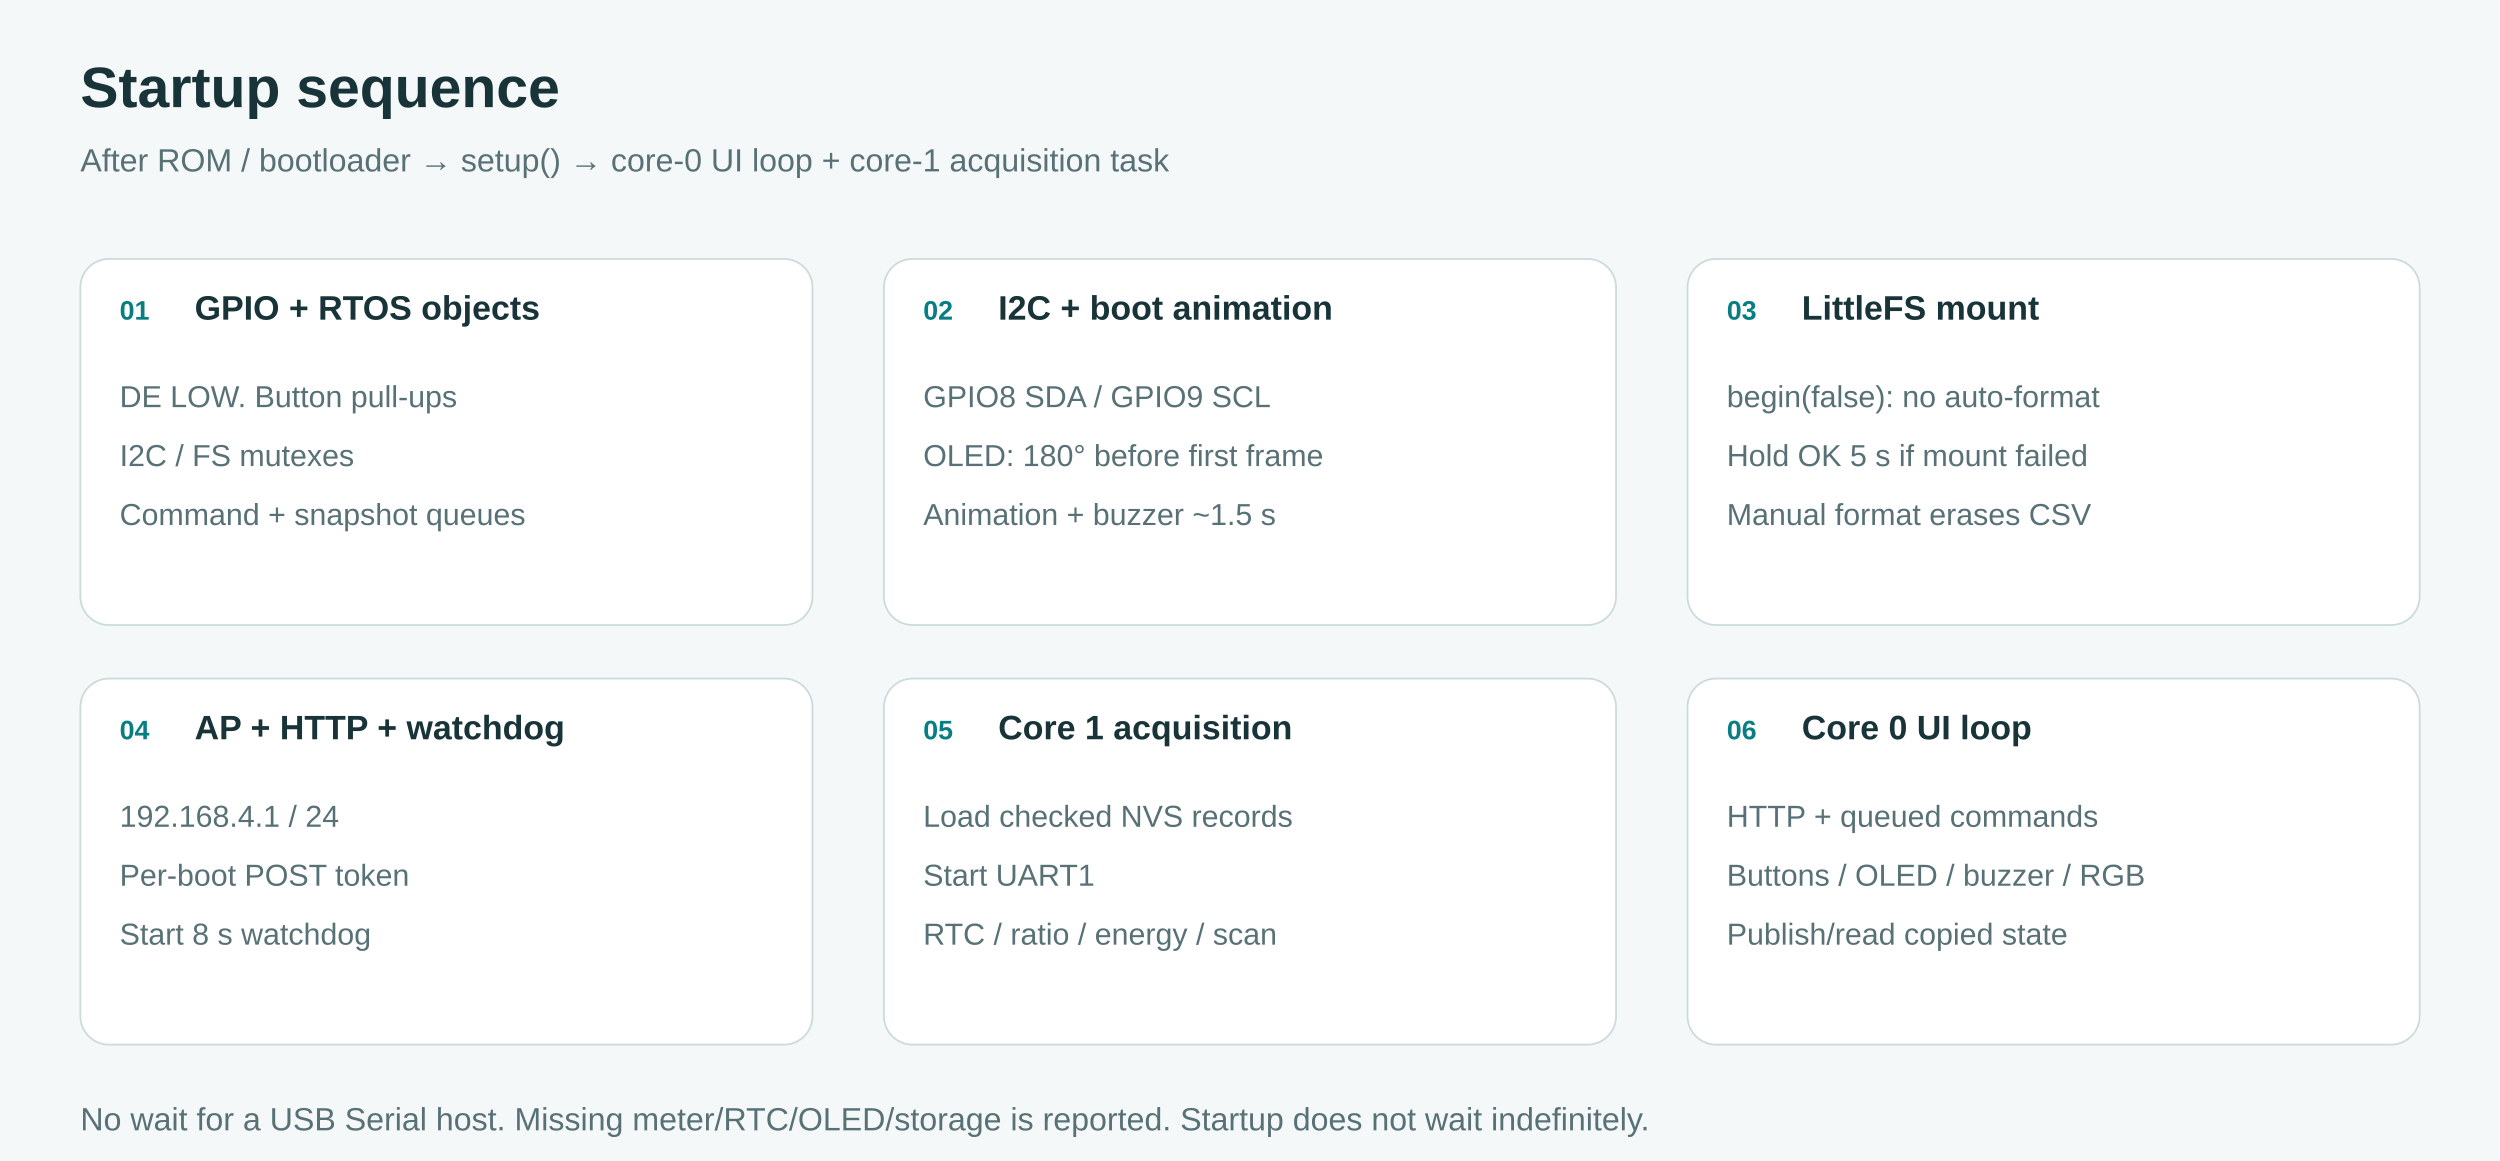
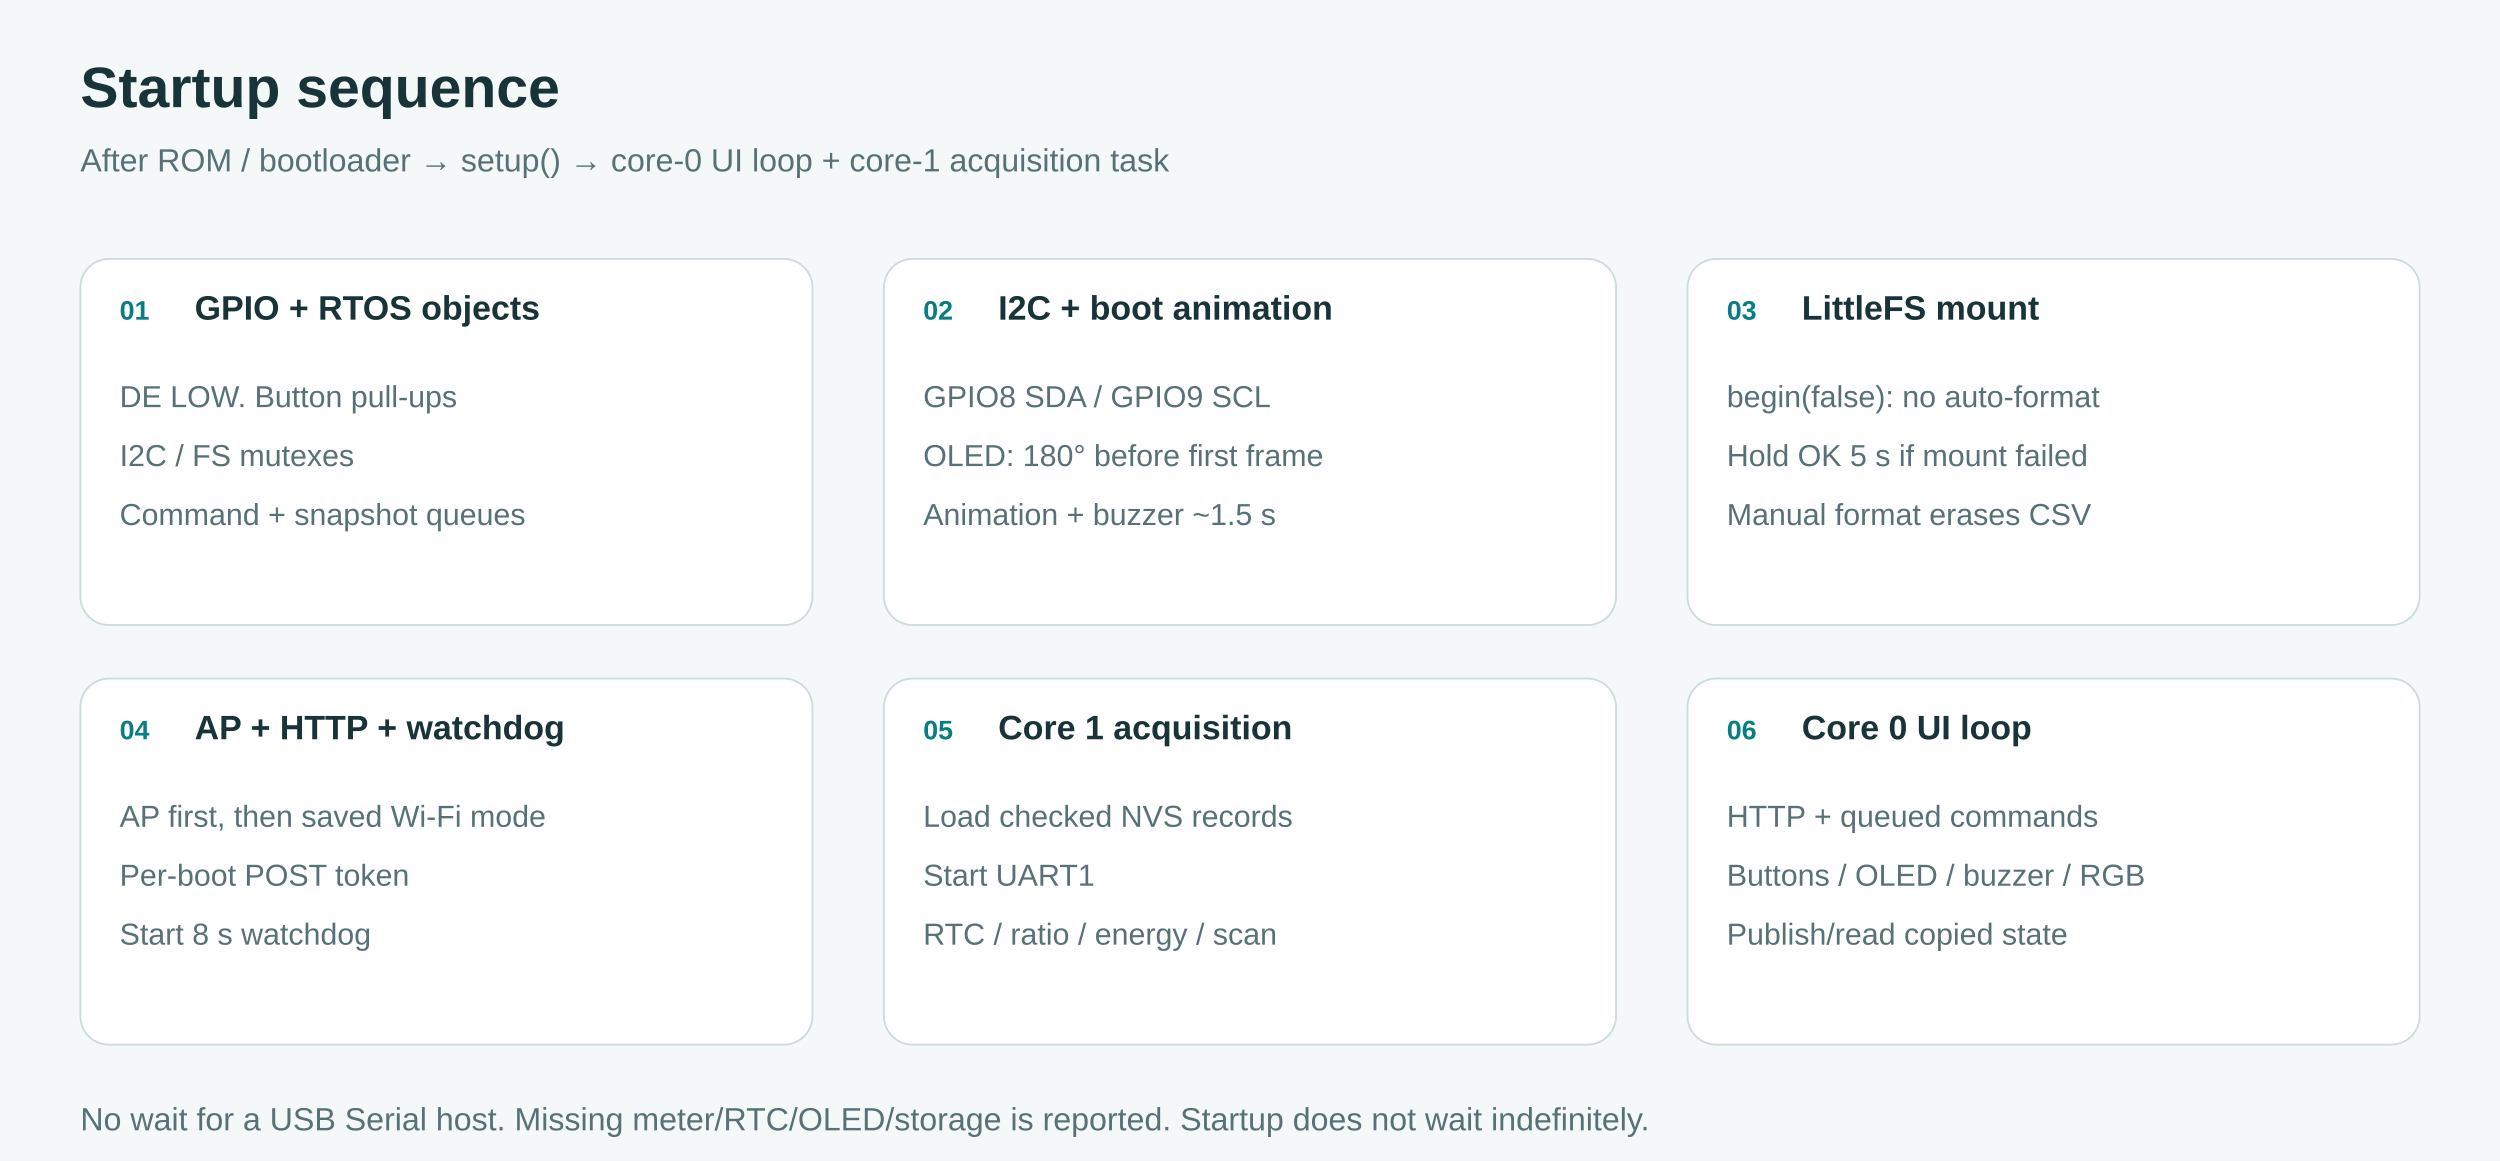
<svg xmlns="http://www.w3.org/2000/svg" width="1400" height="650" viewBox="0 0 1400 650" role="img" aria-labelledby="title desc">
  <rect width="100%" height="100%" fill="#f5f8f8" />
  <text x="45" y="60" fill="#183438" font-family="Arial, sans-serif" font-size="32" font-weight="700" text-anchor="start">Startup sequence</text>
  <text x="45" y="96" fill="#587176" font-family="Arial, sans-serif" font-size="18" font-weight="400" text-anchor="start">After ROM / bootloader → setup() → core-0 UI loop + core-1 acquisition task</text>
  <rect x="45" y="145" width="410" height="205" rx="16" fill="#ffffff" stroke="#cbdada" />
  <text x="67" y="179" fill="#087e82" font-family="Arial, sans-serif" font-size="15" font-weight="700" text-anchor="start">01</text>
  <text x="109" y="179" fill="#183438" font-family="Arial, sans-serif" font-size="19" font-weight="600" text-anchor="start">GPIO + RTOS objects</text>
  <text x="67" y="228" fill="#587176" font-family="Arial, sans-serif" font-size="17" font-weight="400" text-anchor="start">DE LOW. Button pull-ups</text>
  <text x="67" y="261" fill="#587176" font-family="Arial, sans-serif" font-size="17" font-weight="400" text-anchor="start">I2C / FS mutexes</text>
  <text x="67" y="294" fill="#587176" font-family="Arial, sans-serif" font-size="17" font-weight="400" text-anchor="start">Command + snapshot queues</text>
  <rect x="495" y="145" width="410" height="205" rx="16" fill="#ffffff" stroke="#cbdada" />
  <text x="517" y="179" fill="#087e82" font-family="Arial, sans-serif" font-size="15" font-weight="700" text-anchor="start">02</text>
  <text x="559" y="179" fill="#183438" font-family="Arial, sans-serif" font-size="19" font-weight="600" text-anchor="start">I2C + boot animation</text>
  <text x="517" y="228" fill="#587176" font-family="Arial, sans-serif" font-size="17" font-weight="400" text-anchor="start">GPIO8 SDA / GPIO9 SCL</text>
  <text x="517" y="261" fill="#587176" font-family="Arial, sans-serif" font-size="17" font-weight="400" text-anchor="start">OLED: 180° before first frame</text>
  <text x="517" y="294" fill="#587176" font-family="Arial, sans-serif" font-size="17" font-weight="400" text-anchor="start">Animation + buzzer ~1.5 s</text>
  <rect x="945" y="145" width="410" height="205" rx="16" fill="#ffffff" stroke="#cbdada" />
  <text x="967" y="179" fill="#087e82" font-family="Arial, sans-serif" font-size="15" font-weight="700" text-anchor="start">03</text>
  <text x="1009" y="179" fill="#183438" font-family="Arial, sans-serif" font-size="19" font-weight="600" text-anchor="start">LittleFS mount</text>
  <text x="967" y="228" fill="#587176" font-family="Arial, sans-serif" font-size="17" font-weight="400" text-anchor="start">begin(false): no auto-format</text>
  <text x="967" y="261" fill="#587176" font-family="Arial, sans-serif" font-size="17" font-weight="400" text-anchor="start">Hold OK 5 s if mount failed</text>
  <text x="967" y="294" fill="#587176" font-family="Arial, sans-serif" font-size="17" font-weight="400" text-anchor="start">Manual format erases CSV</text>
  <rect x="45" y="380" width="410" height="205" rx="16" fill="#ffffff" stroke="#cbdada" />
  <text x="67" y="414" fill="#087e82" font-family="Arial, sans-serif" font-size="15" font-weight="700" text-anchor="start">04</text>
  <text x="109" y="414" fill="#183438" font-family="Arial, sans-serif" font-size="19" font-weight="600" text-anchor="start">AP + HTTP + watchdog</text>
-   <text x="67" y="463" fill="#587176" font-family="Arial, sans-serif" font-size="17" font-weight="400" text-anchor="start">192.168.4.1 / 24</text>
+   <text x="67" y="463" fill="#587176" font-family="Arial, sans-serif" font-size="17" font-weight="400" text-anchor="start">AP first, then saved Wi-Fi mode</text>
  <text x="67" y="496" fill="#587176" font-family="Arial, sans-serif" font-size="17" font-weight="400" text-anchor="start">Per-boot POST token</text>
  <text x="67" y="529" fill="#587176" font-family="Arial, sans-serif" font-size="17" font-weight="400" text-anchor="start">Start 8 s watchdog</text>
  <rect x="495" y="380" width="410" height="205" rx="16" fill="#ffffff" stroke="#cbdada" />
  <text x="517" y="414" fill="#087e82" font-family="Arial, sans-serif" font-size="15" font-weight="700" text-anchor="start">05</text>
  <text x="559" y="414" fill="#183438" font-family="Arial, sans-serif" font-size="19" font-weight="600" text-anchor="start">Core 1 acquisition</text>
  <text x="517" y="463" fill="#587176" font-family="Arial, sans-serif" font-size="17" font-weight="400" text-anchor="start">Load checked NVS records</text>
  <text x="517" y="496" fill="#587176" font-family="Arial, sans-serif" font-size="17" font-weight="400" text-anchor="start">Start UART1</text>
  <text x="517" y="529" fill="#587176" font-family="Arial, sans-serif" font-size="17" font-weight="400" text-anchor="start">RTC / ratio / energy / scan</text>
  <rect x="945" y="380" width="410" height="205" rx="16" fill="#ffffff" stroke="#cbdada" />
  <text x="967" y="414" fill="#087e82" font-family="Arial, sans-serif" font-size="15" font-weight="700" text-anchor="start">06</text>
  <text x="1009" y="414" fill="#183438" font-family="Arial, sans-serif" font-size="19" font-weight="600" text-anchor="start">Core 0 UI loop</text>
  <text x="967" y="463" fill="#587176" font-family="Arial, sans-serif" font-size="17" font-weight="400" text-anchor="start">HTTP + queued commands</text>
  <text x="967" y="496" fill="#587176" font-family="Arial, sans-serif" font-size="17" font-weight="400" text-anchor="start">Buttons / OLED / buzzer / RGB</text>
  <text x="967" y="529" fill="#587176" font-family="Arial, sans-serif" font-size="17" font-weight="400" text-anchor="start">Publish/read copied state</text>
  <text x="45" y="633" fill="#587176" font-family="Arial, sans-serif" font-size="18" font-weight="400" text-anchor="start">No wait for a USB Serial host. Missing meter/RTC/OLED/storage is reported. Startup does not wait indefinitely.</text>
</svg>
